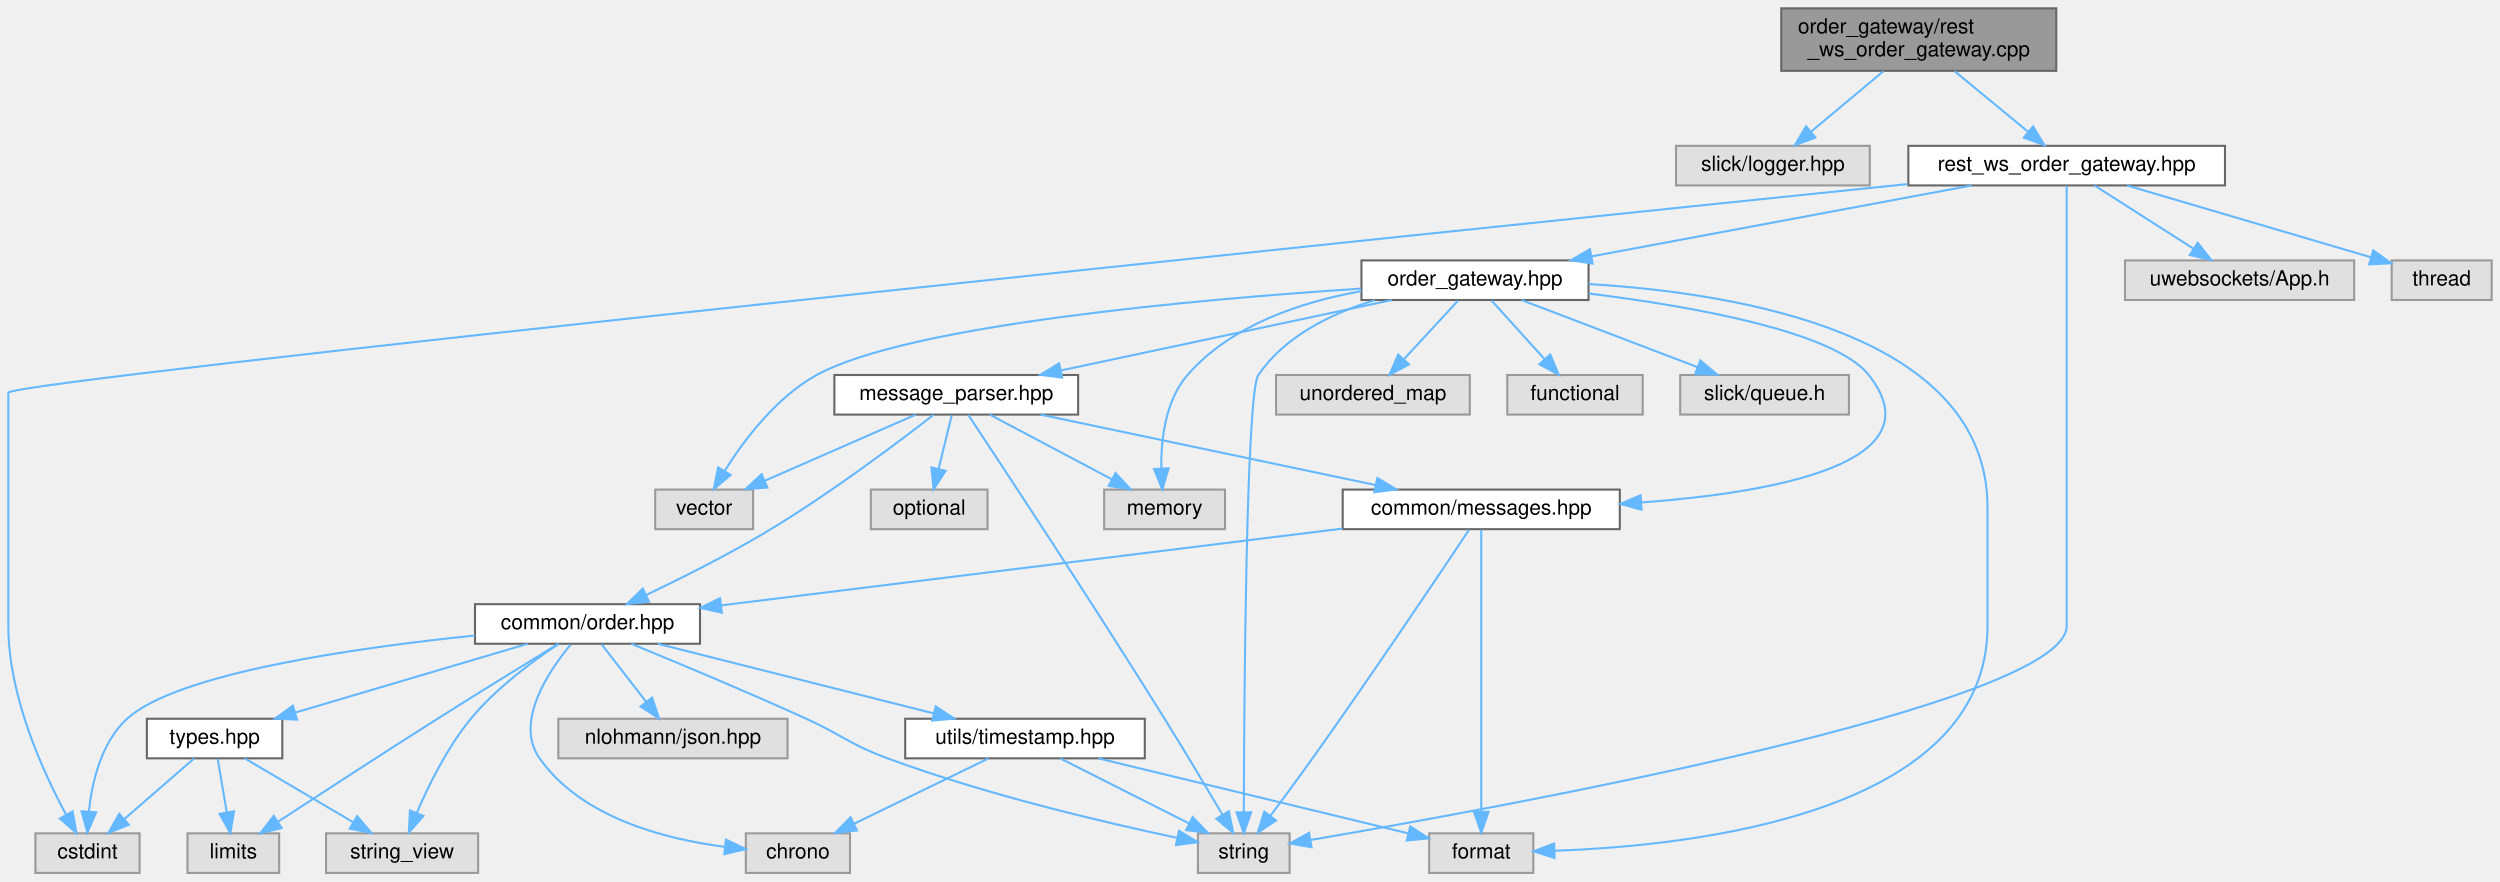
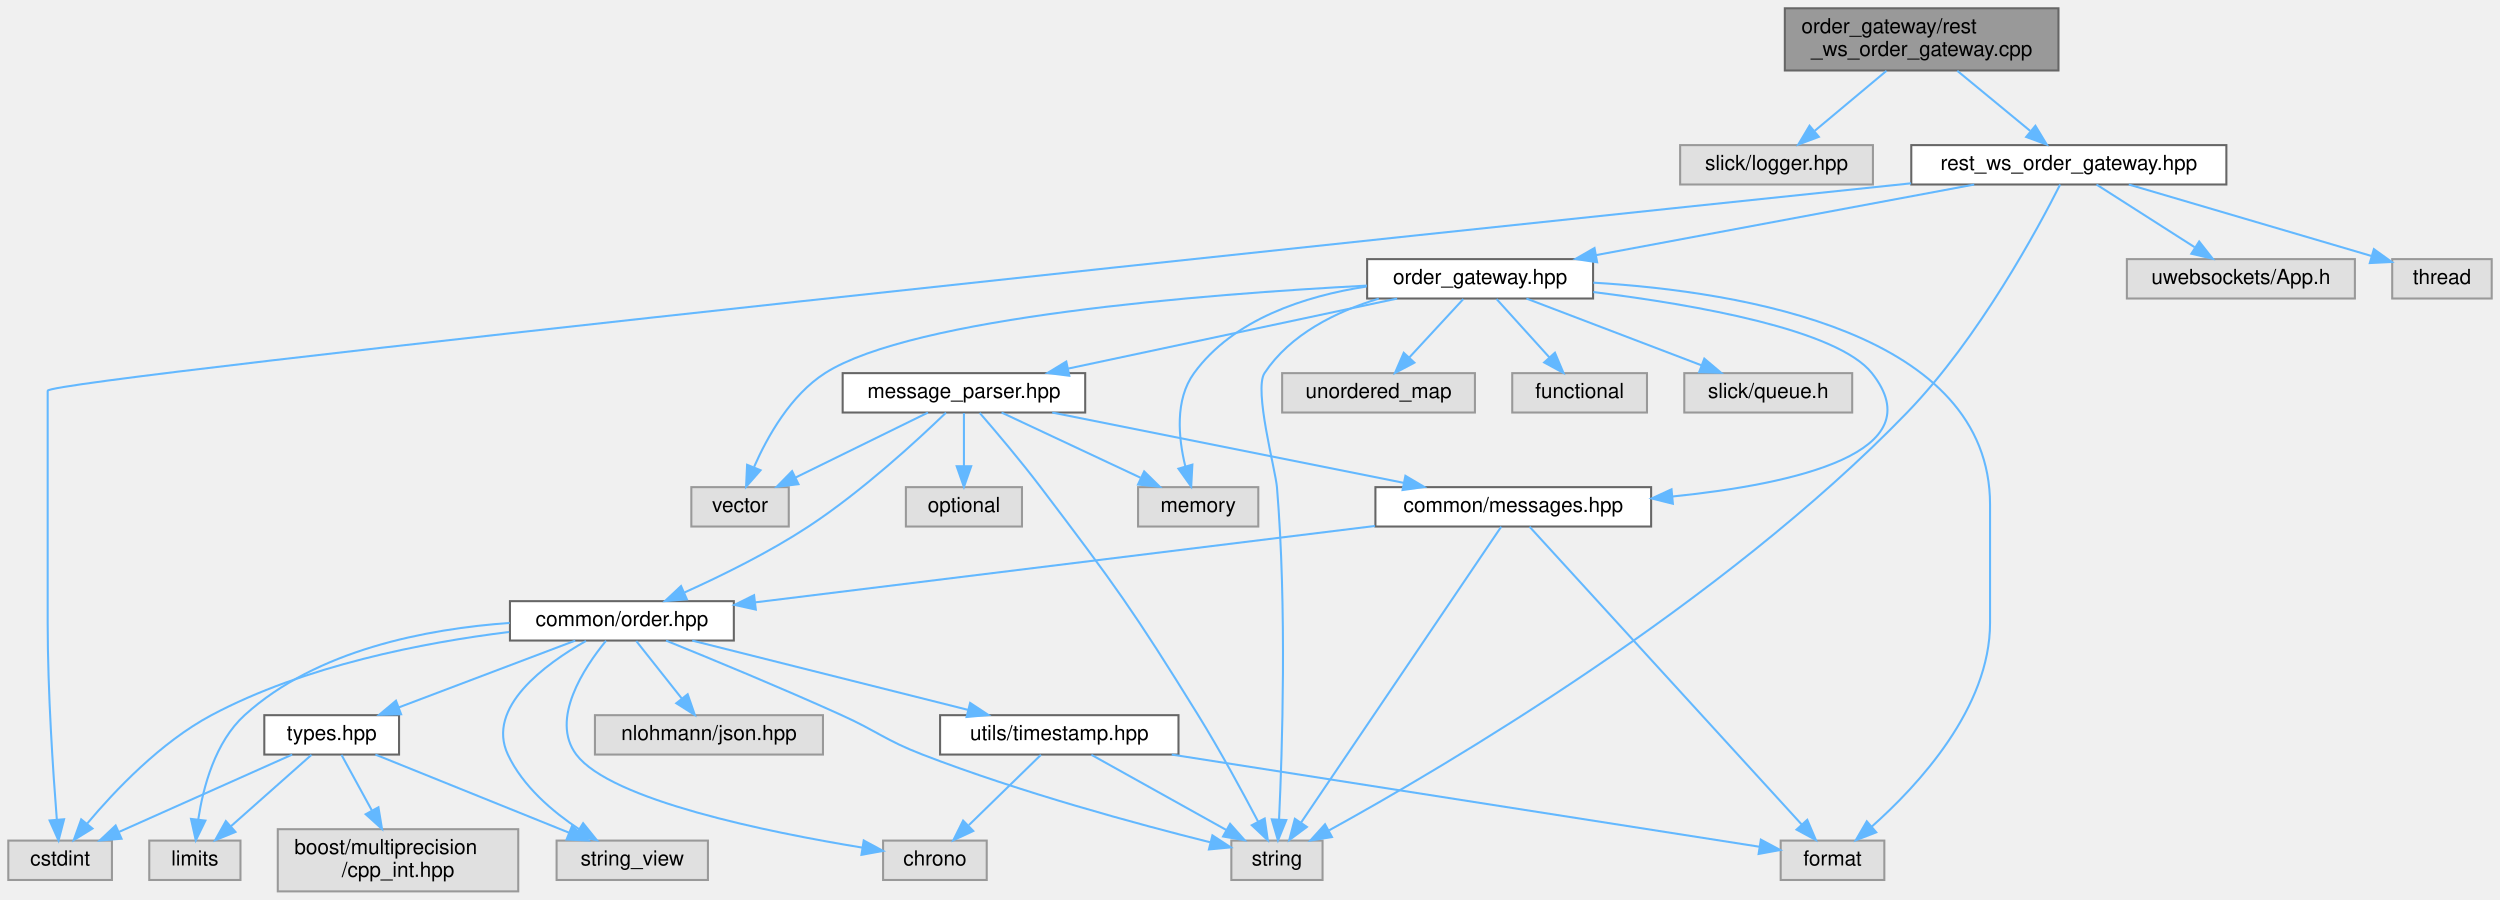
- <svg xmlns="http://www.w3.org/2000/svg" xmlns:xlink="http://www.w3.org/1999/xlink" width="1200pt" height="423pt" viewBox="0.00 0.00 1200.00 423.00">
-   <g id="graph0" class="graph" transform="scale(1 1) rotate(0) translate(4 419)">
+ <svg xmlns="http://www.w3.org/2000/svg" xmlns:xlink="http://www.w3.org/1999/xlink" width="1206pt" height="434pt" viewBox="0.00 0.00 1206.00 434.00">
+   <g id="graph0" class="graph" transform="scale(1 1) rotate(0) translate(4 430)">
    <g id="Node000001" class="node">
      <g id="a_Node000001">
        <a xlink:title=" ">
-           <polygon fill="#999999" stroke="#666666" points="983,-415 851,-415 851,-385 983,-385 983,-415" />
-           <text text-anchor="start" x="859" y="-403" font-family="Helvetica,sans-Serif" font-size="10.00">order_gateway/rest</text>
-           <text text-anchor="middle" x="917" y="-392" font-family="Helvetica,sans-Serif" font-size="10.00">_ws_order_gateway.cpp</text>
+           <polygon fill="#999999" stroke="#666666" points="989,-426 857,-426 857,-396 989,-396 989,-426" />
+           <text text-anchor="start" x="865" y="-414" font-family="Helvetica,sans-Serif" font-size="10.00">order_gateway/rest</text>
+           <text text-anchor="middle" x="923" y="-403" font-family="Helvetica,sans-Serif" font-size="10.00">_ws_order_gateway.cpp</text>
        </a>
      </g>
    </g>
    <g id="Node000002" class="node">
      <g id="a_Node000002">
        <a xlink:title=" ">
-           <polygon fill="#e0e0e0" stroke="#999999" points="893.5,-349 800.5,-349 800.5,-330 893.5,-330 893.5,-349" />
-           <text text-anchor="middle" x="847" y="-337" font-family="Helvetica,sans-Serif" font-size="10.00">slick/logger.hpp</text>
+           <polygon fill="#e0e0e0" stroke="#999999" points="899.5,-360 806.5,-360 806.5,-341 899.5,-341 899.5,-360" />
+           <text text-anchor="middle" x="853" y="-348" font-family="Helvetica,sans-Serif" font-size="10.00">slick/logger.hpp</text>
        </a>
      </g>
    </g>
    <g id="edge1_Node000001_Node000002" class="edge">
      <g id="a_edge1_Node000001_Node000002">
        <a xlink:title=" ">
-           <path fill="none" stroke="#63b8ff" d="M900.05,-384.84C889.58,-376.09 876.14,-364.85 865.41,-355.88" />
-           <polygon fill="#63b8ff" stroke="#63b8ff" points="867.41,-352.99 857.49,-349.27 862.92,-358.36 867.41,-352.99" />
+           <path fill="none" stroke="#63b8ff" d="M906.05,-395.84C895.58,-387.09 882.14,-375.85 871.41,-366.88" />
+           <polygon fill="#63b8ff" stroke="#63b8ff" points="873.41,-363.99 863.49,-360.27 868.92,-369.36 873.41,-363.99" />
        </a>
      </g>
    </g>
    <g id="Node000003" class="node">
      <g id="a_Node000003">
        <a xlink:href="rest__ws__order__gateway_8hpp.html" target="_top" xlink:title=" ">
-           <polygon fill="white" stroke="#666666" points="1064,-349 912,-349 912,-330 1064,-330 1064,-349" />
-           <text text-anchor="middle" x="988" y="-337" font-family="Helvetica,sans-Serif" font-size="10.00">rest_ws_order_gateway.hpp</text>
+           <polygon fill="white" stroke="#666666" points="1070,-360 918,-360 918,-341 1070,-341 1070,-360" />
+           <text text-anchor="middle" x="994" y="-348" font-family="Helvetica,sans-Serif" font-size="10.00">rest_ws_order_gateway.hpp</text>
        </a>
      </g>
    </g>
    <g id="edge2_Node000001_Node000003" class="edge">
      <g id="a_edge2_Node000001_Node000003">
        <a xlink:title=" ">
-           <path fill="none" stroke="#63b8ff" d="M934.19,-384.84C944.81,-376.09 958.44,-364.85 969.33,-355.88" />
-           <polygon fill="#63b8ff" stroke="#63b8ff" points="971.87,-358.33 977.36,-349.27 967.42,-352.92 971.87,-358.33" />
+           <path fill="none" stroke="#63b8ff" d="M940.19,-395.84C950.81,-387.09 964.44,-375.85 975.33,-366.88" />
+           <polygon fill="#63b8ff" stroke="#63b8ff" points="977.87,-369.33 983.36,-360.27 973.42,-363.92 977.87,-369.33" />
        </a>
      </g>
    </g>
    <g id="Node000004" class="node">
      <g id="a_Node000004">
        <a xlink:href="order__gateway_8hpp.html" target="_top" xlink:title=" ">
-           <polygon fill="white" stroke="#666666" points="758.5,-294 649.5,-294 649.5,-275 758.5,-275 758.5,-294" />
-           <text text-anchor="middle" x="704" y="-282" font-family="Helvetica,sans-Serif" font-size="10.00">order_gateway.hpp</text>
+           <polygon fill="white" stroke="#666666" points="764.5,-305 655.5,-305 655.5,-286 764.5,-286 764.5,-305" />
+           <text text-anchor="middle" x="710" y="-293" font-family="Helvetica,sans-Serif" font-size="10.00">order_gateway.hpp</text>
        </a>
      </g>
    </g>
    <g id="edge3_Node000003_Node000004" class="edge">
      <g id="a_edge3_Node000003_Node000004">
        <a xlink:title=" ">
-           <path fill="none" stroke="#63b8ff" d="M942.37,-329.98C892.73,-320.72 813.34,-305.9 759.97,-295.94" />
-           <polygon fill="#63b8ff" stroke="#63b8ff" points="760.46,-292.48 749.99,-294.08 759.18,-299.36 760.46,-292.48" />
+           <path fill="none" stroke="#63b8ff" d="M948.37,-340.98C898.73,-331.72 819.34,-316.9 765.97,-306.94" />
+           <polygon fill="#63b8ff" stroke="#63b8ff" points="766.46,-303.48 755.99,-305.08 765.18,-310.36 766.46,-303.48" />
        </a>
      </g>
    </g>
    <g id="Node000008" class="node">
      <g id="a_Node000008">
        <a xlink:title=" ">
-           <polygon fill="#e0e0e0" stroke="#999999" points="615,-19 571,-19 571,0 615,0 615,-19" />
-           <text text-anchor="middle" x="593" y="-7" font-family="Helvetica,sans-Serif" font-size="10.00">string</text>
-         </a>
-       </g>
-     </g>
-     <g id="edge37_Node000003_Node000008" class="edge">
-       <g id="a_edge37_Node000003_Node000008">
-         <a xlink:title=" ">
-           <path fill="none" stroke="#63b8ff" d="M988,-329.82C988,-311.48 988,-267.44 988,-230.5 988,-230.5 988,-230.5 988,-118.5 988,-80.98 719.37,-31.89 625.17,-15.84" />
-           <polygon fill="#63b8ff" stroke="#63b8ff" points="625.53,-12.35 615.08,-14.13 624.36,-19.25 625.53,-12.35" />
+           <polygon fill="#e0e0e0" stroke="#999999" points="634,-24.5 590,-24.5 590,-5.5 634,-5.5 634,-24.5" />
+           <text text-anchor="middle" x="612" y="-12.5" font-family="Helvetica,sans-Serif" font-size="10.00">string</text>
+         </a>
+       </g>
+     </g>
+     <g id="edge38_Node000003_Node000008" class="edge">
+       <g id="a_edge38_Node000003_Node000008">
+         <a xlink:title=" ">
+           <path fill="none" stroke="#63b8ff" d="M989.82,-340.99C979.44,-320.39 950.76,-266.94 916,-231 826.55,-138.51 692.41,-59.87 637.16,-29.45" />
+           <polygon fill="#63b8ff" stroke="#63b8ff" points="638.54,-26.22 628.09,-24.51 635.19,-32.37 638.54,-26.22" />
        </a>
      </g>
    </g>
    <g id="Node000013" class="node">
      <g id="a_Node000013">
        <a xlink:title=" ">
-           <polygon fill="#e0e0e0" stroke="#999999" points="63,-19 13,-19 13,0 63,0 63,-19" />
-           <text text-anchor="middle" x="38" y="-7" font-family="Helvetica,sans-Serif" font-size="10.00">cstdint</text>
-         </a>
-       </g>
-     </g>
-     <g id="edge39_Node000003_Node000013" class="edge">
-       <g id="a_edge39_Node000003_Node000013">
-         <a xlink:title=" ">
-           <path fill="none" stroke="#63b8ff" d="M911.71,-330.66C679.96,-306.78 0,-236.23 0,-230.5 0,-230.5 0,-230.5 0,-118.5 0,-85.02 16.45,-48.84 27.7,-28.01" />
-           <polygon fill="#63b8ff" stroke="#63b8ff" points="30.87,-29.53 32.72,-19.1 24.76,-26.1 30.87,-29.53" />
-         </a>
-       </g>
-     </g>
-     <g id="Node000023" class="node">
-       <g id="a_Node000023">
-         <a xlink:title=" ">
-           <polygon fill="#e0e0e0" stroke="#999999" points="1126,-294 1016,-294 1016,-275 1126,-275 1126,-294" />
-           <text text-anchor="middle" x="1071" y="-282" font-family="Helvetica,sans-Serif" font-size="10.00">uwebsockets/App.h</text>
-         </a>
-       </g>
-     </g>
-     <g id="edge36_Node000003_Node000023" class="edge">
-       <g id="a_edge36_Node000003_Node000023">
-         <a xlink:title=" ">
-           <path fill="none" stroke="#63b8ff" d="M1001.34,-329.98C1014.09,-321.84 1033.55,-309.41 1048.67,-299.76" />
-           <polygon fill="#63b8ff" stroke="#63b8ff" points="1050.88,-302.5 1057.42,-294.17 1047.11,-296.6 1050.88,-302.5" />
+           <polygon fill="#e0e0e0" stroke="#999999" points="50,-24.5 0,-24.5 0,-5.5 50,-5.5 50,-24.5" />
+           <text text-anchor="middle" x="25" y="-12.5" font-family="Helvetica,sans-Serif" font-size="10.00">cstdint</text>
+         </a>
+       </g>
+     </g>
+     <g id="edge40_Node000003_Node000013" class="edge">
+       <g id="a_edge40_Node000003_Node000013">
+         <a xlink:title=" ">
+           <path fill="none" stroke="#63b8ff" d="M917.9,-341.57C688.43,-317.59 19,-247.14 19,-241.5 19,-241.5 19,-241.5 19,-129.5 19,-96.06 21.63,-57.16 23.41,-34.68" />
+           <polygon fill="#63b8ff" stroke="#63b8ff" points="26.91,-34.79 24.24,-24.53 19.93,-34.21 26.91,-34.79" />
        </a>
      </g>
    </g>
    <g id="Node000024" class="node">
      <g id="a_Node000024">
        <a xlink:title=" ">
-           <polygon fill="#e0e0e0" stroke="#999999" points="1192,-294 1144,-294 1144,-275 1192,-275 1192,-294" />
-           <text text-anchor="middle" x="1168" y="-282" font-family="Helvetica,sans-Serif" font-size="10.00">thread</text>
-         </a>
-       </g>
-     </g>
-     <g id="edge38_Node000003_Node000024" class="edge">
-       <g id="a_edge38_Node000003_Node000024">
-         <a xlink:title=" ">
-           <path fill="none" stroke="#63b8ff" d="M1016.92,-329.98C1048.8,-320.6 1100.05,-305.51 1133.87,-295.55" />
-           <polygon fill="#63b8ff" stroke="#63b8ff" points="1135.16,-298.82 1143.77,-292.63 1133.19,-292.1 1135.16,-298.82" />
+           <polygon fill="#e0e0e0" stroke="#999999" points="1132,-305 1022,-305 1022,-286 1132,-286 1132,-305" />
+           <text text-anchor="middle" x="1077" y="-293" font-family="Helvetica,sans-Serif" font-size="10.00">uwebsockets/App.h</text>
+         </a>
+       </g>
+     </g>
+     <g id="edge37_Node000003_Node000024" class="edge">
+       <g id="a_edge37_Node000003_Node000024">
+         <a xlink:title=" ">
+           <path fill="none" stroke="#63b8ff" d="M1007.34,-340.98C1020.09,-332.84 1039.55,-320.41 1054.67,-310.76" />
+           <polygon fill="#63b8ff" stroke="#63b8ff" points="1056.88,-313.5 1063.42,-305.17 1053.11,-307.6 1056.88,-313.5" />
+         </a>
+       </g>
+     </g>
+     <g id="Node000025" class="node">
+       <g id="a_Node000025">
+         <a xlink:title=" ">
+           <polygon fill="#e0e0e0" stroke="#999999" points="1198,-305 1150,-305 1150,-286 1198,-286 1198,-305" />
+           <text text-anchor="middle" x="1174" y="-293" font-family="Helvetica,sans-Serif" font-size="10.00">thread</text>
+         </a>
+       </g>
+     </g>
+     <g id="edge39_Node000003_Node000025" class="edge">
+       <g id="a_edge39_Node000003_Node000025">
+         <a xlink:title=" ">
+           <path fill="none" stroke="#63b8ff" d="M1022.92,-340.98C1054.8,-331.6 1106.05,-316.51 1139.87,-306.55" />
+           <polygon fill="#63b8ff" stroke="#63b8ff" points="1141.16,-309.82 1149.77,-303.63 1139.19,-303.1 1141.16,-309.82" />
        </a>
      </g>
    </g>
    <g id="Node000005" class="node">
      <g id="a_Node000005">
        <a xlink:title=" ">
-           <polygon fill="#e0e0e0" stroke="#999999" points="883.5,-239 802.5,-239 802.5,-220 883.5,-220 883.5,-239" />
-           <text text-anchor="middle" x="843" y="-227" font-family="Helvetica,sans-Serif" font-size="10.00">slick/queue.h</text>
+           <polygon fill="#e0e0e0" stroke="#999999" points="889.5,-250 808.5,-250 808.5,-231 889.5,-231 889.5,-250" />
+           <text text-anchor="middle" x="849" y="-238" font-family="Helvetica,sans-Serif" font-size="10.00">slick/queue.h</text>
        </a>
      </g>
    </g>
    <g id="edge4_Node000004_Node000005" class="edge">
      <g id="a_edge4_Node000004_Node000005">
        <a xlink:title=" ">
-           <path fill="none" stroke="#63b8ff" d="M726.33,-274.98C749.2,-266.27 784.96,-252.63 810.86,-242.75" />
-           <polygon fill="#63b8ff" stroke="#63b8ff" points="812.16,-246 820.26,-239.17 809.67,-239.46 812.16,-246" />
+           <path fill="none" stroke="#63b8ff" d="M732.33,-285.98C755.2,-277.27 790.96,-263.63 816.86,-253.75" />
+           <polygon fill="#63b8ff" stroke="#63b8ff" points="818.16,-257 826.26,-250.17 815.67,-250.46 818.16,-257" />
        </a>
      </g>
    </g>
    <g id="Node000006" class="node">
      <g id="a_Node000006">
        <a xlink:href="message__parser_8hpp.html" target="_top" xlink:title=" ">
-           <polygon fill="white" stroke="#666666" points="513.5,-239 396.5,-239 396.5,-220 513.5,-220 513.5,-239" />
-           <text text-anchor="middle" x="455" y="-227" font-family="Helvetica,sans-Serif" font-size="10.00">message_parser.hpp</text>
+           <polygon fill="white" stroke="#666666" points="519.5,-250 402.5,-250 402.5,-231 519.5,-231 519.5,-250" />
+           <text text-anchor="middle" x="461" y="-238" font-family="Helvetica,sans-Serif" font-size="10.00">message_parser.hpp</text>
        </a>
      </g>
    </g>
    <g id="edge5_Node000004_Node000006" class="edge">
      <g id="a_edge5_Node000004_Node000006">
        <a xlink:title=" ">
-           <path fill="none" stroke="#63b8ff" d="M663.99,-274.98C620.83,-265.8 552.02,-251.15 505.24,-241.19" />
-           <polygon fill="#63b8ff" stroke="#63b8ff" points="505.83,-237.74 495.32,-239.08 504.37,-244.59 505.83,-237.74" />
+           <path fill="none" stroke="#63b8ff" d="M669.99,-285.98C626.83,-276.8 558.02,-262.15 511.24,-252.19" />
+           <polygon fill="#63b8ff" stroke="#63b8ff" points="511.83,-248.74 501.32,-250.08 510.37,-255.59 511.83,-248.74" />
        </a>
      </g>
    </g>
    <g id="Node000007" class="node">
      <g id="a_Node000007">
        <a xlink:href="messages_8hpp.html" target="_top" xlink:title=" ">
-           <polygon fill="white" stroke="#666666" points="773.5,-184 640.5,-184 640.5,-165 773.5,-165 773.5,-184" />
-           <text text-anchor="middle" x="707" y="-172" font-family="Helvetica,sans-Serif" font-size="10.00">common/messages.hpp</text>
-         </a>
-       </g>
-     </g>
-     <g id="edge35_Node000004_Node000007" class="edge">
-       <g id="a_edge35_Node000004_Node000007">
-         <a xlink:title=" ">
-           <path fill="none" stroke="#63b8ff" d="M758.62,-278.11C808.35,-271.94 876.47,-259.88 893,-239 926.23,-197.04 848.91,-182.66 784.03,-177.82" />
-           <polygon fill="#63b8ff" stroke="#63b8ff" points="783.96,-174.3 773.75,-177.12 783.49,-181.29 783.96,-174.3" />
-         </a>
-       </g>
-     </g>
-     <g id="edge32_Node000004_Node000008" class="edge">
-       <g id="a_edge32_Node000004_Node000008">
-         <a xlink:title=" ">
-           <path fill="none" stroke="#63b8ff" d="M655.96,-274.93C635.2,-268.63 612.78,-257.74 600,-239 594.13,-230.39 593.18,-82.03 593.03,-29.08" />
-           <polygon fill="#63b8ff" stroke="#63b8ff" points="596.53,-29.06 593.01,-19.06 589.53,-29.07 596.53,-29.06" />
+           <polygon fill="white" stroke="#666666" points="792.5,-195 659.5,-195 659.5,-176 792.5,-176 792.5,-195" />
+           <text text-anchor="middle" x="726" y="-183" font-family="Helvetica,sans-Serif" font-size="10.00">common/messages.hpp</text>
+         </a>
+       </g>
+     </g>
+     <g id="edge36_Node000004_Node000007" class="edge">
+       <g id="a_edge36_Node000004_Node000007">
+         <a xlink:title=" ">
+           <path fill="none" stroke="#63b8ff" d="M764.62,-289.11C814.35,-282.94 882.47,-270.88 899,-250 929.28,-211.77 862.16,-196.55 802.9,-190.5" />
+           <polygon fill="#63b8ff" stroke="#63b8ff" points="803,-186.99 792.72,-189.54 802.34,-193.96 803,-186.99" />
+         </a>
+       </g>
+     </g>
+     <g id="edge33_Node000004_Node000008" class="edge">
+       <g id="a_edge33_Node000004_Node000008">
+         <a xlink:title=" ">
+           <path fill="none" stroke="#63b8ff" d="M661.15,-285.95C640.5,-279.65 618.38,-268.77 606,-250 600.76,-242.06 611.32,-203.23 612,-195 616.82,-136.8 614.56,-67.59 613.02,-34.9" />
+           <polygon fill="#63b8ff" stroke="#63b8ff" points="616.5,-34.4 612.5,-24.59 609.51,-34.75 616.5,-34.4" />
        </a>
      </g>
    </g>
    <g id="Node000009" class="node">
      <g id="a_Node000009">
        <a xlink:title=" ">
-           <polygon fill="#e0e0e0" stroke="#999999" points="732,-19 682,-19 682,0 732,0 732,-19" />
-           <text text-anchor="middle" x="707" y="-7" font-family="Helvetica,sans-Serif" font-size="10.00">format</text>
-         </a>
-       </g>
-     </g>
-     <g id="edge34_Node000004_Node000009" class="edge">
-       <g id="a_edge34_Node000004_Node000009">
-         <a xlink:title=" ">
-           <path fill="none" stroke="#63b8ff" d="M758.6,-282.65C831.07,-278.31 950,-258.52 950,-175.5 950,-175.5 950,-175.5 950,-118.5 950,-28.66 809.6,-13 742.24,-10.65" />
-           <polygon fill="#63b8ff" stroke="#63b8ff" points="742.18,-7.15 732.09,-10.38 741.99,-14.15 742.18,-7.15" />
-         </a>
-       </g>
-     </g>
-     <g id="Node000018" class="node">
-       <g id="a_Node000018">
-         <a xlink:title=" ">
-           <polygon fill="#e0e0e0" stroke="#999999" points="357.5,-184 310.5,-184 310.5,-165 357.5,-165 357.5,-184" />
-           <text text-anchor="middle" x="334" y="-172" font-family="Helvetica,sans-Serif" font-size="10.00">vector</text>
-         </a>
-       </g>
-     </g>
-     <g id="edge33_Node000004_Node000018" class="edge">
-       <g id="a_edge33_Node000004_Node000018">
-         <a xlink:title=" ">
-           <path fill="none" stroke="#63b8ff" d="M649.19,-280.46C570.93,-275.34 431.81,-263.1 388,-239 368.65,-228.36 353.19,-207.84 343.85,-193.01" />
-           <polygon fill="#63b8ff" stroke="#63b8ff" points="346.74,-191.03 338.61,-184.24 340.73,-194.62 346.74,-191.03" />
+           <polygon fill="#e0e0e0" stroke="#999999" points="905,-24.5 855,-24.5 855,-5.5 905,-5.5 905,-24.5" />
+           <text text-anchor="middle" x="880" y="-12.5" font-family="Helvetica,sans-Serif" font-size="10.00">format</text>
+         </a>
+       </g>
+     </g>
+     <g id="edge35_Node000004_Node000009" class="edge">
+       <g id="a_edge35_Node000004_Node000009">
+         <a xlink:title=" ">
+           <path fill="none" stroke="#63b8ff" d="M764.6,-293.65C837.07,-289.31 956,-269.52 956,-186.5 956,-186.5 956,-186.5 956,-129.5 956,-88.53 921.38,-51.16 898.87,-31.19" />
+           <polygon fill="#63b8ff" stroke="#63b8ff" points="901.09,-28.49 891.21,-24.65 896.54,-33.81 901.09,-28.49" />
        </a>
      </g>
    </g>
    <g id="Node000019" class="node">
      <g id="a_Node000019">
        <a xlink:title=" ">
-           <polygon fill="#e0e0e0" stroke="#999999" points="584,-184 526,-184 526,-165 584,-165 584,-184" />
-           <text text-anchor="middle" x="555" y="-172" font-family="Helvetica,sans-Serif" font-size="10.00">memory</text>
-         </a>
-       </g>
-     </g>
-     <g id="edge29_Node000004_Node000019" class="edge">
-       <g id="a_edge29_Node000004_Node000019">
-         <a xlink:title=" ">
-           <path fill="none" stroke="#63b8ff" d="M649.47,-279.25C620.55,-274.1 586.8,-262.95 566,-239 555.45,-226.86 553.28,-208.33 553.41,-194.42" />
-           <polygon fill="#63b8ff" stroke="#63b8ff" points="556.92,-194.22 553.92,-184.06 549.93,-193.87 556.92,-194.22" />
-         </a>
-       </g>
-     </g>
-     <g id="Node000021" class="node">
-       <g id="a_Node000021">
-         <a xlink:title=" ">
-           <polygon fill="#e0e0e0" stroke="#999999" points="701.5,-239 608.5,-239 608.5,-220 701.5,-220 701.5,-239" />
-           <text text-anchor="middle" x="655" y="-227" font-family="Helvetica,sans-Serif" font-size="10.00">unordered_map</text>
-         </a>
-       </g>
-     </g>
-     <g id="edge30_Node000004_Node000021" class="edge">
-       <g id="a_edge30_Node000004_Node000021">
-         <a xlink:title=" ">
-           <path fill="none" stroke="#63b8ff" d="M695.91,-274.75C688.84,-267.11 678.41,-255.82 669.85,-246.56" />
-           <polygon fill="#63b8ff" stroke="#63b8ff" points="672.3,-244.06 662.94,-239.09 667.16,-248.81 672.3,-244.06" />
+           <polygon fill="#e0e0e0" stroke="#999999" points="376.5,-195 329.5,-195 329.5,-176 376.5,-176 376.5,-195" />
+           <text text-anchor="middle" x="353" y="-183" font-family="Helvetica,sans-Serif" font-size="10.00">vector</text>
+         </a>
+       </g>
+     </g>
+     <g id="edge34_Node000004_Node000019" class="edge">
+       <g id="a_edge34_Node000004_Node000019">
+         <a xlink:title=" ">
+           <path fill="none" stroke="#63b8ff" d="M655.4,-292.23C576.72,-288.07 436.25,-277 394,-250 377.45,-239.42 366.24,-219.51 359.78,-204.79" />
+           <polygon fill="#63b8ff" stroke="#63b8ff" points="362.9,-203.16 355.91,-195.2 356.4,-205.78 362.9,-203.16" />
+         </a>
+       </g>
+     </g>
+     <g id="Node000020" class="node">
+       <g id="a_Node000020">
+         <a xlink:title=" ">
+           <polygon fill="#e0e0e0" stroke="#999999" points="603,-195 545,-195 545,-176 603,-176 603,-195" />
+           <text text-anchor="middle" x="574" y="-183" font-family="Helvetica,sans-Serif" font-size="10.00">memory</text>
+         </a>
+       </g>
+     </g>
+     <g id="edge30_Node000004_Node000020" class="edge">
+       <g id="a_edge30_Node000004_Node000020">
+         <a xlink:title=" ">
+           <path fill="none" stroke="#63b8ff" d="M655.23,-291.79C625.47,-287.17 590.97,-276.05 572,-250 562.68,-237.2 564.44,-218.77 567.79,-205.07" />
+           <polygon fill="#63b8ff" stroke="#63b8ff" points="571.2,-205.86 570.63,-195.28 564.48,-203.91 571.2,-205.86" />
        </a>
      </g>
    </g>
    <g id="Node000022" class="node">
      <g id="a_Node000022">
        <a xlink:title=" ">
-           <polygon fill="#e0e0e0" stroke="#999999" points="784.5,-239 719.5,-239 719.5,-220 784.5,-220 784.5,-239" />
-           <text text-anchor="middle" x="752" y="-227" font-family="Helvetica,sans-Serif" font-size="10.00">functional</text>
+           <polygon fill="#e0e0e0" stroke="#999999" points="707.5,-250 614.5,-250 614.5,-231 707.5,-231 707.5,-250" />
+           <text text-anchor="middle" x="661" y="-238" font-family="Helvetica,sans-Serif" font-size="10.00">unordered_map</text>
        </a>
      </g>
    </g>
    <g id="edge31_Node000004_Node000022" class="edge">
      <g id="a_edge31_Node000004_Node000022">
        <a xlink:title=" ">
-           <path fill="none" stroke="#63b8ff" d="M711.93,-274.75C718.85,-267.11 729.07,-255.82 737.45,-246.56" />
-           <polygon fill="#63b8ff" stroke="#63b8ff" points="740.1,-248.85 744.22,-239.09 734.91,-244.15 740.1,-248.85" />
+           <path fill="none" stroke="#63b8ff" d="M701.91,-285.75C694.84,-278.11 684.41,-266.82 675.85,-257.56" />
+           <polygon fill="#63b8ff" stroke="#63b8ff" points="678.3,-255.06 668.94,-250.09 673.16,-259.81 678.3,-255.06" />
+         </a>
+       </g>
+     </g>
+     <g id="Node000023" class="node">
+       <g id="a_Node000023">
+         <a xlink:title=" ">
+           <polygon fill="#e0e0e0" stroke="#999999" points="790.5,-250 725.5,-250 725.5,-231 790.5,-231 790.5,-250" />
+           <text text-anchor="middle" x="758" y="-238" font-family="Helvetica,sans-Serif" font-size="10.00">functional</text>
+         </a>
+       </g>
+     </g>
+     <g id="edge32_Node000004_Node000023" class="edge">
+       <g id="a_edge32_Node000004_Node000023">
+         <a xlink:title=" ">
+           <path fill="none" stroke="#63b8ff" d="M717.93,-285.75C724.85,-278.11 735.07,-266.82 743.45,-257.56" />
+           <polygon fill="#63b8ff" stroke="#63b8ff" points="746.1,-259.85 750.22,-250.09 740.91,-255.15 746.1,-259.85" />
        </a>
      </g>
    </g>
    <g id="edge6_Node000006_Node000007" class="edge">
      <g id="a_edge6_Node000006_Node000007">
        <a xlink:title=" ">
-           <path fill="none" stroke="#63b8ff" d="M495.49,-219.98C539.17,-210.8 608.81,-196.15 656.15,-186.19" />
-           <polygon fill="#63b8ff" stroke="#63b8ff" points="657.13,-189.57 666.19,-184.08 655.69,-182.72 657.13,-189.57" />
-         </a>
-       </g>
-     </g>
-     <g id="edge27_Node000006_Node000008" class="edge">
-       <g id="a_edge27_Node000006_Node000008">
-         <a xlink:title=" ">
-           <path fill="none" stroke="#63b8ff" d="M460.75,-219.86C476.24,-196.51 520.04,-130.15 555,-74 564.63,-58.53 575.26,-40.71 582.82,-27.89" />
-           <polygon fill="#63b8ff" stroke="#63b8ff" points="585.88,-29.58 587.93,-19.19 579.85,-26.03 585.88,-29.58" />
+           <path fill="none" stroke="#63b8ff" d="M503.58,-230.98C549.7,-221.76 623.36,-207.03 673.16,-197.07" />
+           <polygon fill="#63b8ff" stroke="#63b8ff" points="673.97,-200.48 683.09,-195.08 672.6,-193.61 673.97,-200.48" />
+         </a>
+       </g>
+     </g>
+     <g id="edge28_Node000006_Node000008" class="edge">
+       <g id="a_edge28_Node000006_Node000008">
+         <a xlink:title=" ">
+           <path fill="none" stroke="#63b8ff" d="M468.61,-230.82C476.26,-221.99 488.28,-207.81 498,-195 533.92,-147.66 542.74,-135.53 574,-85 584.54,-67.97 595.45,-47.84 602.87,-33.73" />
+           <polygon fill="#63b8ff" stroke="#63b8ff" points="606.08,-35.14 607.59,-24.66 599.87,-31.91 606.08,-35.14" />
        </a>
      </g>
    </g>
    <g id="Node000010" class="node">
      <g id="a_Node000010">
        <a xlink:href="common_2order_8hpp.html" target="_top" xlink:title=" ">
-           <polygon fill="white" stroke="#666666" points="332,-129 224,-129 224,-110 332,-110 332,-129" />
-           <text text-anchor="middle" x="278" y="-117" font-family="Helvetica,sans-Serif" font-size="10.00">common/order.hpp</text>
-         </a>
-       </g>
-     </g>
-     <g id="edge24_Node000006_Node000010" class="edge">
-       <g id="a_edge24_Node000006_Node000010">
-         <a xlink:title=" ">
-           <path fill="none" stroke="#63b8ff" d="M444.13,-219.92C427.72,-207.16 395.4,-182.78 366,-165 346.59,-153.26 323.71,-141.76 306.14,-133.39" />
-           <polygon fill="#63b8ff" stroke="#63b8ff" points="307.52,-130.17 296.98,-129.08 304.54,-136.5 307.52,-130.17" />
-         </a>
-       </g>
-     </g>
-     <g id="edge25_Node000006_Node000018" class="edge">
-       <g id="a_edge25_Node000006_Node000018">
-         <a xlink:title=" ">
-           <path fill="none" stroke="#63b8ff" d="M435.56,-219.98C416.01,-211.42 385.62,-198.11 363.18,-188.28" />
-           <polygon fill="#63b8ff" stroke="#63b8ff" points="364.36,-184.98 353.79,-184.17 361.55,-191.39 364.36,-184.98" />
+           <polygon fill="white" stroke="#666666" points="350,-140 242,-140 242,-121 350,-121 350,-140" />
+           <text text-anchor="middle" x="296" y="-128" font-family="Helvetica,sans-Serif" font-size="10.00">common/order.hpp</text>
+         </a>
+       </g>
+     </g>
+     <g id="edge25_Node000006_Node000010" class="edge">
+       <g id="a_edge25_Node000006_Node000010">
+         <a xlink:title=" ">
+           <path fill="none" stroke="#63b8ff" d="M452.33,-230.92C438.91,-217.95 411.96,-193.04 386,-176 367.07,-163.57 344.17,-152.3 326.2,-144.2" />
+           <polygon fill="#63b8ff" stroke="#63b8ff" points="327.35,-140.88 316.79,-140.05 324.53,-147.29 327.35,-140.88" />
        </a>
      </g>
    </g>
    <g id="edge26_Node000006_Node000019" class="edge">
      <g id="a_edge26_Node000006_Node000019">
        <a xlink:title=" ">
-           <path fill="none" stroke="#63b8ff" d="M471.07,-219.98C486.86,-211.61 511.22,-198.7 529.63,-188.95" />
-           <polygon fill="#63b8ff" stroke="#63b8ff" points="531.44,-191.95 538.64,-184.17 528.17,-185.76 531.44,-191.95" />
-         </a>
-       </g>
-     </g>
-     <g id="Node000020" class="node">
-       <g id="a_Node000020">
-         <a xlink:title=" ">
-           <polygon fill="#e0e0e0" stroke="#999999" points="470,-184 414,-184 414,-165 470,-165 470,-184" />
-           <text text-anchor="middle" x="442" y="-172" font-family="Helvetica,sans-Serif" font-size="10.00">optional</text>
-         </a>
-       </g>
-     </g>
-     <g id="edge28_Node000006_Node000020" class="edge">
-       <g id="a_edge28_Node000006_Node000020">
-         <a xlink:title=" ">
-           <path fill="none" stroke="#63b8ff" d="M452.85,-219.75C451.13,-212.72 448.65,-202.62 446.5,-193.84" />
-           <polygon fill="#63b8ff" stroke="#63b8ff" points="449.89,-192.97 444.11,-184.09 443.09,-194.63 449.89,-192.97" />
+           <path fill="none" stroke="#63b8ff" d="M443.65,-230.98C426.43,-222.54 399.8,-209.47 379.85,-199.68" />
+           <polygon fill="#63b8ff" stroke="#63b8ff" points="381.19,-196.43 370.67,-195.17 378.1,-202.72 381.19,-196.43" />
+         </a>
+       </g>
+     </g>
+     <g id="edge27_Node000006_Node000020" class="edge">
+       <g id="a_edge27_Node000006_Node000020">
+         <a xlink:title=" ">
+           <path fill="none" stroke="#63b8ff" d="M479.16,-230.98C497.25,-222.5 525.28,-209.35 546.19,-199.54" />
+           <polygon fill="#63b8ff" stroke="#63b8ff" points="547.95,-202.59 555.51,-195.17 544.97,-196.25 547.95,-202.59" />
+         </a>
+       </g>
+     </g>
+     <g id="Node000021" class="node">
+       <g id="a_Node000021">
+         <a xlink:title=" ">
+           <polygon fill="#e0e0e0" stroke="#999999" points="489,-195 433,-195 433,-176 489,-176 489,-195" />
+           <text text-anchor="middle" x="461" y="-183" font-family="Helvetica,sans-Serif" font-size="10.00">optional</text>
+         </a>
+       </g>
+     </g>
+     <g id="edge29_Node000006_Node000021" class="edge">
+       <g id="a_edge29_Node000006_Node000021">
+         <a xlink:title=" ">
+           <path fill="none" stroke="#63b8ff" d="M461,-230.75C461,-223.8 461,-213.85 461,-205.13" />
+           <polygon fill="#63b8ff" stroke="#63b8ff" points="464.5,-205.09 461,-195.09 457.5,-205.09 464.5,-205.09" />
        </a>
      </g>
    </g>
    <g id="edge7_Node000007_Node000008" class="edge">
      <g id="a_edge7_Node000007_Node000008">
        <a xlink:title=" ">
-           <path fill="none" stroke="#63b8ff" d="M701.22,-164.8C688.09,-145.09 654.91,-95.6 626,-55 619.44,-45.79 611.95,-35.66 605.77,-27.4" />
-           <polygon fill="#63b8ff" stroke="#63b8ff" points="608.48,-25.18 599.68,-19.29 602.89,-29.39 608.48,-25.18" />
+           <path fill="none" stroke="#63b8ff" d="M720.19,-175.91C702.28,-149.44 647.68,-68.74 623.61,-33.16" />
+           <polygon fill="#63b8ff" stroke="#63b8ff" points="626.44,-31.09 617.94,-24.77 620.64,-35.02 626.44,-31.09" />
        </a>
      </g>
    </g>
    <g id="edge8_Node000007_Node000009" class="edge">
      <g id="a_edge8_Node000007_Node000009">
        <a xlink:title=" ">
-           <path fill="none" stroke="#63b8ff" d="M707,-164.74C707,-139.31 707,-65.08 707,-29.69" />
-           <polygon fill="#63b8ff" stroke="#63b8ff" points="710.5,-29.31 707,-19.31 703.5,-29.31 710.5,-29.31" />
+           <path fill="none" stroke="#63b8ff" d="M733.85,-175.91C758.25,-149.21 833.06,-67.36 865.14,-32.26" />
+           <polygon fill="#63b8ff" stroke="#63b8ff" points="867.82,-34.52 871.98,-24.77 862.65,-29.79 867.82,-34.52" />
        </a>
      </g>
    </g>
    <g id="edge9_Node000007_Node000010" class="edge">
      <g id="a_edge9_Node000007_Node000010">
        <a xlink:title=" ">
-           <path fill="none" stroke="#63b8ff" d="M640.44,-165.28C559.08,-155.23 422.34,-138.33 342.11,-128.42" />
-           <polygon fill="#63b8ff" stroke="#63b8ff" points="342.49,-124.94 332.14,-127.19 341.63,-131.89 342.49,-124.94" />
+           <path fill="none" stroke="#63b8ff" d="M659.28,-176.28C577.73,-166.23 440.68,-149.33 360.26,-139.42" />
+           <polygon fill="#63b8ff" stroke="#63b8ff" points="360.61,-135.94 350.26,-138.19 359.76,-142.89 360.61,-135.94" />
        </a>
      </g>
    </g>
    <g id="edge10_Node000010_Node000008" class="edge">
      <g id="a_edge10_Node000010_Node000008">
        <a xlink:title=" ">
-           <path fill="none" stroke="#63b8ff" d="M299.06,-109.96C320.36,-101.22 354.17,-87.12 383,-74 400.55,-66.01 403.91,-61.68 422,-55 469.2,-37.56 526.12,-24.2 560.92,-16.85" />
-           <polygon fill="#63b8ff" stroke="#63b8ff" points="561.9,-20.22 570.98,-14.76 560.48,-13.37 561.9,-20.22" />
+           <path fill="none" stroke="#63b8ff" d="M317.27,-120.98C338.78,-112.27 372.91,-98.18 402,-85 419.56,-77.04 423.02,-72.95 441,-66 488.19,-47.76 544.89,-32.41 579.68,-23.71" />
+           <polygon fill="#63b8ff" stroke="#63b8ff" points="580.87,-27.02 589.74,-21.23 579.19,-20.23 580.87,-27.02" />
        </a>
      </g>
    </g>
    <g id="Node000011" class="node">
      <g id="a_Node000011">
        <a xlink:title=" ">
-           <polygon fill="#e0e0e0" stroke="#999999" points="225.5,-19 152.5,-19 152.5,0 225.5,0 225.5,-19" />
-           <text text-anchor="middle" x="189" y="-7" font-family="Helvetica,sans-Serif" font-size="10.00">string_view</text>
+           <polygon fill="#e0e0e0" stroke="#999999" points="337.5,-24.5 264.5,-24.5 264.5,-5.5 337.5,-5.5 337.5,-24.5" />
+           <text text-anchor="middle" x="301" y="-12.5" font-family="Helvetica,sans-Serif" font-size="10.00">string_view</text>
        </a>
      </g>
    </g>
    <g id="edge11_Node000010_Node000011" class="edge">
      <g id="a_edge11_Node000010_Node000011">
        <a xlink:title=" ">
-           <path fill="none" stroke="#63b8ff" d="M264.21,-109.96C251.96,-101.86 234.16,-88.76 222,-74 210.78,-60.38 201.85,-42.33 196.12,-28.95" />
-           <polygon fill="#63b8ff" stroke="#63b8ff" points="199.25,-27.35 192.24,-19.4 192.77,-29.99 199.25,-27.35" />
+           <path fill="none" stroke="#63b8ff" d="M278.68,-120.81C258.85,-109.57 230.36,-88.72 241,-66 248.15,-50.74 262.5,-38.51 275.38,-29.96" />
+           <polygon fill="#63b8ff" stroke="#63b8ff" points="277.3,-32.89 283.95,-24.65 273.61,-26.94 277.3,-32.89" />
        </a>
      </g>
    </g>
    <g id="Node000012" class="node">
      <g id="a_Node000012">
        <a xlink:title=" ">
-           <polygon fill="#e0e0e0" stroke="#999999" points="404,-19 354,-19 354,0 404,0 404,-19" />
-           <text text-anchor="middle" x="379" y="-7" font-family="Helvetica,sans-Serif" font-size="10.00">chrono</text>
+           <polygon fill="#e0e0e0" stroke="#999999" points="472,-24.5 422,-24.5 422,-5.5 472,-5.5 472,-24.5" />
+           <text text-anchor="middle" x="447" y="-12.5" font-family="Helvetica,sans-Serif" font-size="10.00">chrono</text>
        </a>
      </g>
    </g>
    <g id="edge12_Node000010_Node000012" class="edge">
      <g id="a_edge12_Node000010_Node000012">
        <a xlink:title=" ">
-           <path fill="none" stroke="#63b8ff" d="M269.91,-109.6C259.16,-96.64 242.86,-72.26 255,-55 274.93,-26.68 314.66,-16.29 343.8,-12.53" />
-           <polygon fill="#63b8ff" stroke="#63b8ff" points="344.43,-15.98 354,-11.43 343.68,-9.02 344.43,-15.98" />
+           <path fill="none" stroke="#63b8ff" d="M288.35,-120.9C277.74,-107.91 261.24,-82.97 274,-66 290.56,-43.98 366.34,-28.58 411.93,-21.12" />
+           <polygon fill="#63b8ff" stroke="#63b8ff" points="412.66,-24.55 421.99,-19.52 411.57,-17.63 412.66,-24.55" />
        </a>
      </g>
    </g>
    <g id="edge13_Node000010_Node000013" class="edge">
      <g id="a_edge13_Node000010_Node000013">
        <a xlink:title=" ">
-           <path fill="none" stroke="#63b8ff" d="M223.9,-113.96C166.54,-108.06 80.97,-95.86 57,-74 44.66,-62.74 40.2,-43.83 38.66,-29.57" />
-           <polygon fill="#63b8ff" stroke="#63b8ff" points="42.13,-29.09 37.95,-19.36 35.15,-29.58 42.13,-29.09" />
+           <path fill="none" stroke="#63b8ff" d="M241.61,-125.14C200.23,-120.02 142.94,-108.92 98,-85 73.58,-72 51.4,-48.62 38.05,-32.71" />
+           <polygon fill="#63b8ff" stroke="#63b8ff" points="40.61,-30.31 31.59,-24.76 35.18,-34.73 40.61,-30.31" />
        </a>
      </g>
    </g>
    <g id="Node000014" class="node">
      <g id="a_Node000014">
        <a xlink:title=" ">
-           <polygon fill="#e0e0e0" stroke="#999999" points="374,-74 264,-74 264,-55 374,-55 374,-74" />
-           <text text-anchor="middle" x="319" y="-62" font-family="Helvetica,sans-Serif" font-size="10.00">nlohmann/json.hpp</text>
+           <polygon fill="#e0e0e0" stroke="#999999" points="393,-85 283,-85 283,-66 393,-66 393,-85" />
+           <text text-anchor="middle" x="338" y="-73" font-family="Helvetica,sans-Serif" font-size="10.00">nlohmann/json.hpp</text>
        </a>
      </g>
    </g>
    <g id="edge14_Node000010_Node000014" class="edge">
      <g id="a_edge14_Node000010_Node000014">
        <a xlink:title=" ">
-           <path fill="none" stroke="#63b8ff" d="M284.77,-109.75C290.56,-102.26 299.06,-91.28 306.14,-82.13" />
-           <polygon fill="#63b8ff" stroke="#63b8ff" points="309.01,-84.14 312.36,-74.09 303.47,-79.86 309.01,-84.14" />
+           <path fill="none" stroke="#63b8ff" d="M302.94,-120.75C308.87,-113.26 317.57,-102.28 324.82,-93.13" />
+           <polygon fill="#63b8ff" stroke="#63b8ff" points="327.73,-95.1 331.19,-85.09 322.24,-90.75 327.73,-95.1" />
        </a>
      </g>
    </g>
    <g id="Node000015" class="node">
      <g id="a_Node000015">
        <a xlink:title=" ">
-           <polygon fill="#e0e0e0" stroke="#999999" points="130,-19 86,-19 86,0 130,0 130,-19" />
-           <text text-anchor="middle" x="108" y="-7" font-family="Helvetica,sans-Serif" font-size="10.00">limits</text>
+           <polygon fill="#e0e0e0" stroke="#999999" points="112,-24.5 68,-24.5 68,-5.5 112,-5.5 112,-24.5" />
+           <text text-anchor="middle" x="90" y="-12.5" font-family="Helvetica,sans-Serif" font-size="10.00">limits</text>
        </a>
      </g>
    </g>
    <g id="edge15_Node000010_Node000015" class="edge">
      <g id="a_edge15_Node000010_Node000015">
        <a xlink:title=" ">
-           <path fill="none" stroke="#63b8ff" d="M263.87,-109.89C249.31,-100.99 225.99,-86.65 206,-74 179.53,-57.25 149.31,-37.58 129.51,-24.62" />
-           <polygon fill="#63b8ff" stroke="#63b8ff" points="131.22,-21.56 120.94,-19.01 127.39,-27.42 131.22,-21.56" />
+           <path fill="none" stroke="#63b8ff" d="M241.87,-129.5C201.91,-126.65 148.66,-116.51 114,-85 99.8,-72.09 94.01,-50.34 91.64,-34.71" />
+           <polygon fill="#63b8ff" stroke="#63b8ff" points="95.09,-34.14 90.45,-24.62 88.14,-34.96 95.09,-34.14" />
        </a>
      </g>
    </g>
    <g id="Node000016" class="node">
      <g id="a_Node000016">
        <a xlink:href="types_8hpp.html" target="_top" xlink:title=" ">
-           <polygon fill="white" stroke="#666666" points="131.5,-74 66.5,-74 66.5,-55 131.5,-55 131.5,-74" />
-           <text text-anchor="middle" x="99" y="-62" font-family="Helvetica,sans-Serif" font-size="10.00">types.hpp</text>
+           <polygon fill="white" stroke="#666666" points="188.5,-85 123.5,-85 123.5,-66 188.5,-66 188.5,-85" />
+           <text text-anchor="middle" x="156" y="-73" font-family="Helvetica,sans-Serif" font-size="10.00">types.hpp</text>
        </a>
      </g>
    </g>
    <g id="edge16_Node000010_Node000016" class="edge">
      <g id="a_edge16_Node000010_Node000016">
        <a xlink:title=" ">
-           <path fill="none" stroke="#63b8ff" d="M249.24,-109.98C219.06,-101.05 171.43,-86.94 137.9,-77.02" />
-           <polygon fill="#63b8ff" stroke="#63b8ff" points="138.57,-73.57 127.98,-74.08 136.58,-80.28 138.57,-73.57" />
+           <path fill="none" stroke="#63b8ff" d="M273.51,-120.98C250.48,-112.27 214.46,-98.63 188.37,-88.75" />
+           <polygon fill="#63b8ff" stroke="#63b8ff" points="189.49,-85.44 178.9,-85.17 187.02,-91.98 189.49,-85.44" />
+         </a>
+       </g>
+     </g>
+     <g id="Node000018" class="node">
+       <g id="a_Node000018">
+         <a xlink:href="timestamp_8hpp.html" target="_top" xlink:title=" ">
+           <polygon fill="white" stroke="#666666" points="564.5,-85 449.5,-85 449.5,-66 564.5,-66 564.5,-85" />
+           <text text-anchor="middle" x="507" y="-73" font-family="Helvetica,sans-Serif" font-size="10.00">utils/timestamp.hpp</text>
+         </a>
+       </g>
+     </g>
+     <g id="edge21_Node000010_Node000018" class="edge">
+       <g id="a_edge21_Node000010_Node000018">
+         <a xlink:title=" ">
+           <path fill="none" stroke="#63b8ff" d="M329.9,-120.98C366.02,-111.91 423.32,-97.52 462.92,-87.57" />
+           <polygon fill="#63b8ff" stroke="#63b8ff" points="463.99,-90.91 472.83,-85.08 462.28,-84.12 463.99,-90.91" />
+         </a>
+       </g>
+     </g>
+     <g id="edge19_Node000016_Node000011" class="edge">
+       <g id="a_edge19_Node000016_Node000011">
+         <a xlink:title=" ">
+           <path fill="none" stroke="#63b8ff" d="M177.08,-65.99C201.68,-56.07 242.53,-39.59 270.56,-28.28" />
+           <polygon fill="#63b8ff" stroke="#63b8ff" points="271.93,-31.5 279.89,-24.52 269.31,-25.01 271.93,-31.5" />
+         </a>
+       </g>
+     </g>
+     <g id="edge18_Node000016_Node000013" class="edge">
+       <g id="a_edge18_Node000016_Node000013">
+         <a xlink:title=" ">
+           <path fill="none" stroke="#63b8ff" d="M136.95,-65.99C115.03,-56.2 78.79,-40.02 53.5,-28.73" />
+           <polygon fill="#63b8ff" stroke="#63b8ff" points="54.63,-25.4 44.07,-24.52 51.78,-31.79 54.63,-25.4" />
+         </a>
+       </g>
+     </g>
+     <g id="edge17_Node000016_Node000015" class="edge">
+       <g id="a_edge17_Node000016_Node000015">
+         <a xlink:title=" ">
+           <path fill="none" stroke="#63b8ff" d="M146.26,-65.87C136.03,-56.8 119.71,-42.34 107.28,-31.32" />
+           <polygon fill="#63b8ff" stroke="#63b8ff" points="109.58,-28.68 99.78,-24.67 104.94,-33.92 109.58,-28.68" />
        </a>
      </g>
    </g>
    <g id="Node000017" class="node">
      <g id="a_Node000017">
-         <a xlink:href="timestamp_8hpp.html" target="_top" xlink:title=" ">
-           <polygon fill="white" stroke="#666666" points="545.5,-74 430.5,-74 430.5,-55 545.5,-55 545.5,-74" />
-           <text text-anchor="middle" x="488" y="-62" font-family="Helvetica,sans-Serif" font-size="10.00">utils/timestamp.hpp</text>
-         </a>
-       </g>
-     </g>
-     <g id="edge20_Node000010_Node000017" class="edge">
-       <g id="a_edge20_Node000010_Node000017">
-         <a xlink:title=" ">
-           <path fill="none" stroke="#63b8ff" d="M311.74,-109.98C347.68,-100.91 404.72,-86.52 444.13,-76.57" />
-           <polygon fill="#63b8ff" stroke="#63b8ff" points="445.16,-79.92 454,-74.08 443.44,-73.14 445.16,-79.92" />
-         </a>
-       </g>
-     </g>
-     <g id="edge19_Node000016_Node000011" class="edge">
-       <g id="a_edge19_Node000016_Node000011">
-         <a xlink:title=" ">
-           <path fill="none" stroke="#63b8ff" d="M113.46,-54.98C127.42,-46.77 148.79,-34.18 165.25,-24.49" />
-           <polygon fill="#63b8ff" stroke="#63b8ff" points="167.44,-27.26 174.28,-19.17 163.88,-21.23 167.44,-27.26" />
-         </a>
-       </g>
-     </g>
-     <g id="edge18_Node000016_Node000013" class="edge">
-       <g id="a_edge18_Node000016_Node000013">
-         <a xlink:title=" ">
-           <path fill="none" stroke="#63b8ff" d="M89.2,-54.98C80.18,-47.15 66.59,-35.34 55.68,-25.86" />
-           <polygon fill="#63b8ff" stroke="#63b8ff" points="57.82,-23.09 47.98,-19.17 53.23,-28.37 57.82,-23.09" />
-         </a>
-       </g>
-     </g>
-     <g id="edge17_Node000016_Node000015" class="edge">
-       <g id="a_edge17_Node000016_Node000015">
-         <a xlink:title=" ">
-           <path fill="none" stroke="#63b8ff" d="M100.49,-54.75C101.67,-47.8 103.36,-37.85 104.84,-29.13" />
-           <polygon fill="#63b8ff" stroke="#63b8ff" points="108.32,-29.53 106.54,-19.09 101.42,-28.36 108.32,-29.53" />
-         </a>
-       </g>
-     </g>
-     <g id="edge21_Node000017_Node000008" class="edge">
-       <g id="a_edge21_Node000017_Node000008">
-         <a xlink:title=" ">
-           <path fill="none" stroke="#63b8ff" d="M504.87,-54.98C521.61,-46.54 547.5,-33.47 566.89,-23.68" />
-           <polygon fill="#63b8ff" stroke="#63b8ff" points="568.47,-26.8 575.82,-19.17 565.32,-20.55 568.47,-26.8" />
-         </a>
-       </g>
-     </g>
-     <g id="edge23_Node000017_Node000009" class="edge">
-       <g id="a_edge23_Node000017_Node000009">
-         <a xlink:title=" ">
-           <path fill="none" stroke="#63b8ff" d="M523.19,-54.98C564.09,-45.08 631.2,-28.84 672.02,-18.97" />
-           <polygon fill="#63b8ff" stroke="#63b8ff" points="672.9,-22.35 681.8,-16.6 671.26,-15.55 672.9,-22.35" />
-         </a>
-       </g>
-     </g>
-     <g id="edge22_Node000017_Node000012" class="edge">
-       <g id="a_edge22_Node000017_Node000012">
-         <a xlink:title=" ">
-           <path fill="none" stroke="#63b8ff" d="M470.49,-54.98C453.03,-46.5 425.99,-33.35 405.83,-23.54" />
-           <polygon fill="#63b8ff" stroke="#63b8ff" points="407.36,-20.4 396.83,-19.17 404.29,-26.69 407.36,-20.4" />
+         <a xlink:title=" ">
+           <polygon fill="#e0e0e0" stroke="#999999" points="246,-30 130,-30 130,0 246,0 246,-30" />
+           <text text-anchor="start" x="138" y="-18" font-family="Helvetica,sans-Serif" font-size="10.00">boost/multiprecision</text>
+           <text text-anchor="middle" x="188" y="-7" font-family="Helvetica,sans-Serif" font-size="10.00">/cpp_int.hpp</text>
+         </a>
+       </g>
+     </g>
+     <g id="edge20_Node000016_Node000017" class="edge">
+       <g id="a_edge20_Node000016_Node000017">
+         <a xlink:title=" ">
+           <path fill="none" stroke="#63b8ff" d="M160.72,-65.87C164.58,-58.81 170.22,-48.5 175.37,-39.08" />
+           <polygon fill="#63b8ff" stroke="#63b8ff" points="178.55,-40.57 180.28,-30.11 172.41,-37.21 178.55,-40.57" />
+         </a>
+       </g>
+     </g>
+     <g id="edge22_Node000018_Node000008" class="edge">
+       <g id="a_edge22_Node000018_Node000008">
+         <a xlink:title=" ">
+           <path fill="none" stroke="#63b8ff" d="M522.49,-65.87C539.63,-56.32 567.47,-40.81 587.56,-29.62" />
+           <polygon fill="#63b8ff" stroke="#63b8ff" points="589.41,-32.59 596.44,-24.67 586,-26.48 589.41,-32.59" />
+         </a>
+       </g>
+     </g>
+     <g id="edge24_Node000018_Node000009" class="edge">
+       <g id="a_edge24_Node000018_Node000009">
+         <a xlink:title=" ">
+           <path fill="none" stroke="#63b8ff" d="M561.24,-65.99C638.75,-53.84 779.07,-31.83 844.56,-21.56" />
+           <polygon fill="#63b8ff" stroke="#63b8ff" points="845.44,-24.96 854.78,-19.96 844.35,-18.05 845.44,-24.96" />
+         </a>
+       </g>
+     </g>
+     <g id="edge23_Node000018_Node000012" class="edge">
+       <g id="a_edge23_Node000018_Node000012">
+         <a xlink:title=" ">
+           <path fill="none" stroke="#63b8ff" d="M498.15,-65.87C489.02,-56.97 474.58,-42.89 463.36,-31.95" />
+           <polygon fill="#63b8ff" stroke="#63b8ff" points="465.49,-29.14 455.89,-24.67 460.61,-34.15 465.49,-29.14" />
        </a>
      </g>
    </g>
  </g>
</svg>
